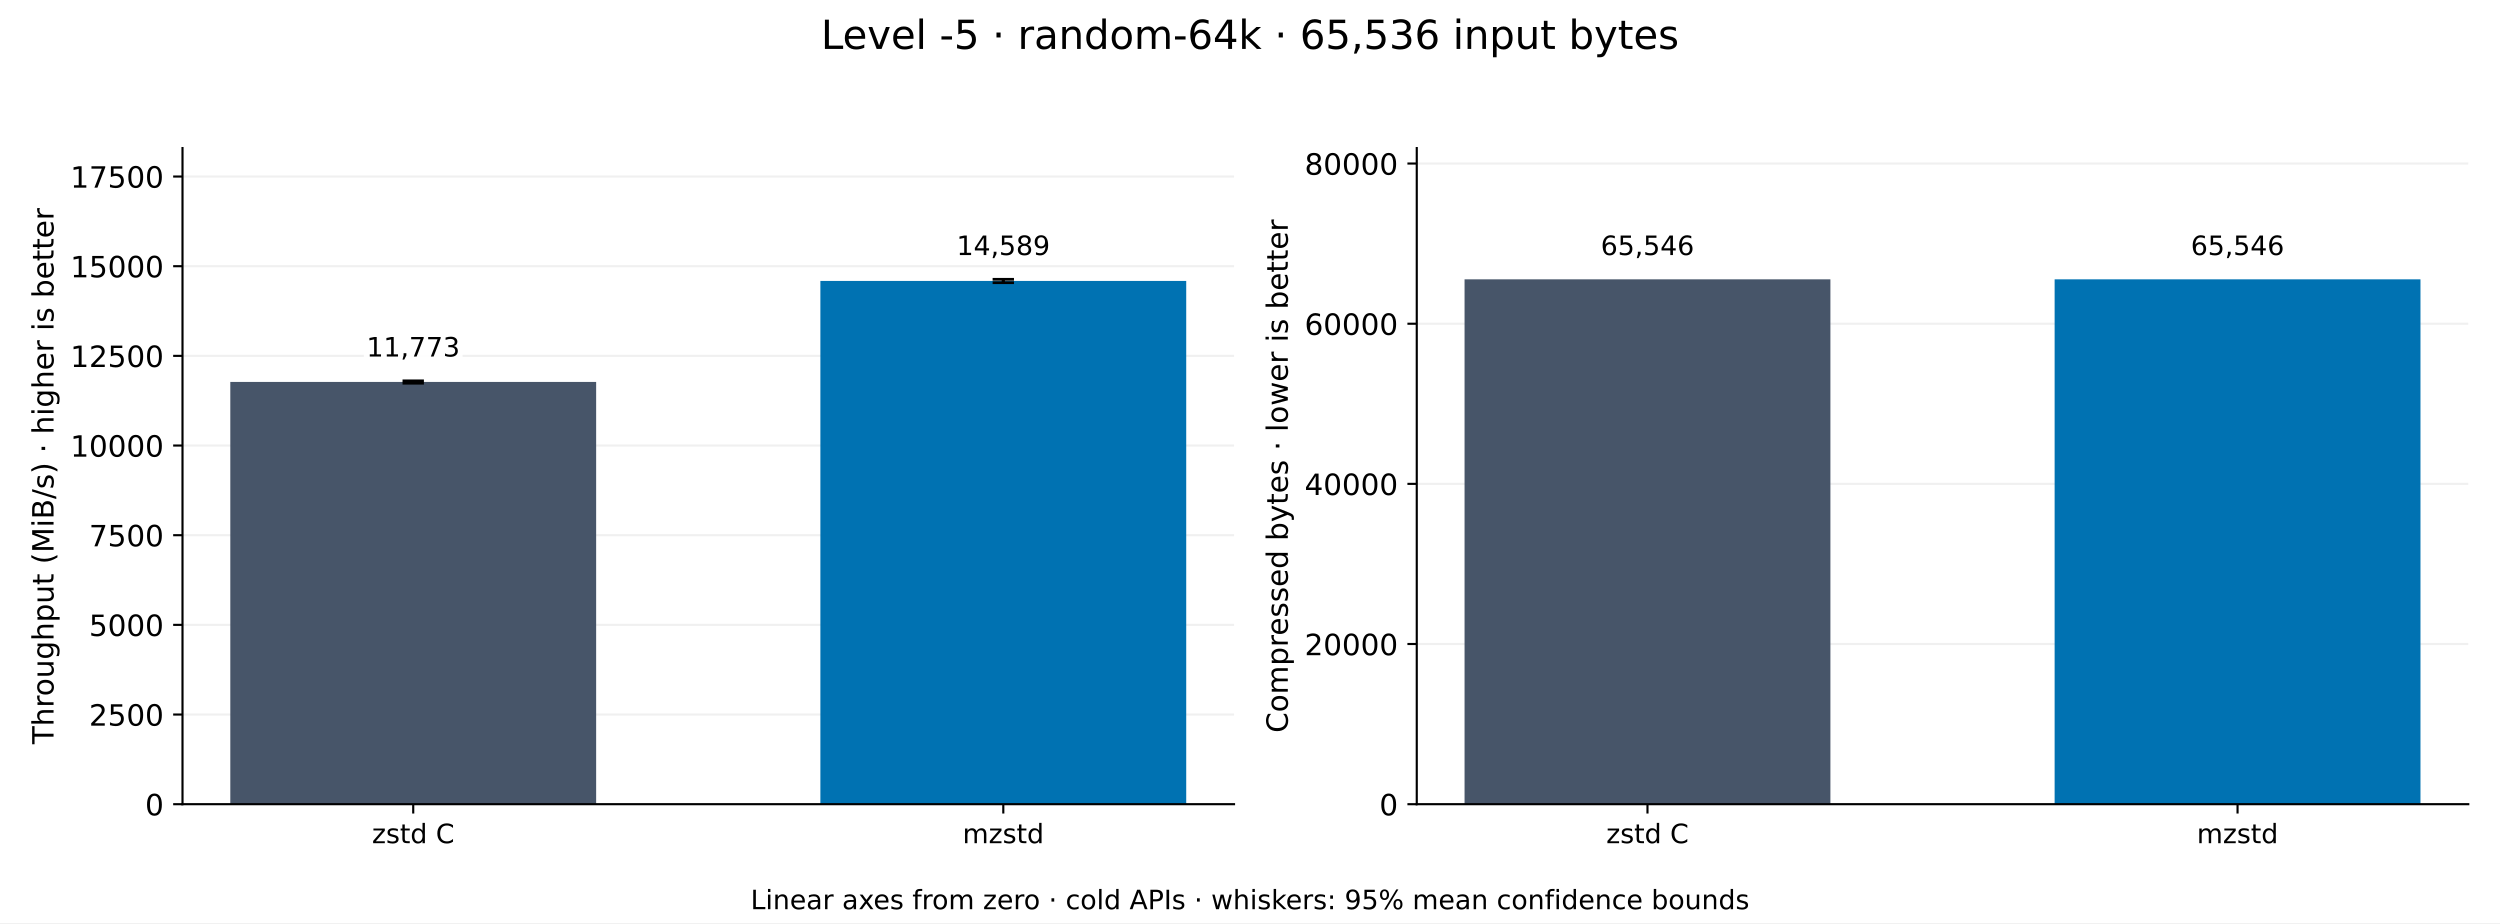
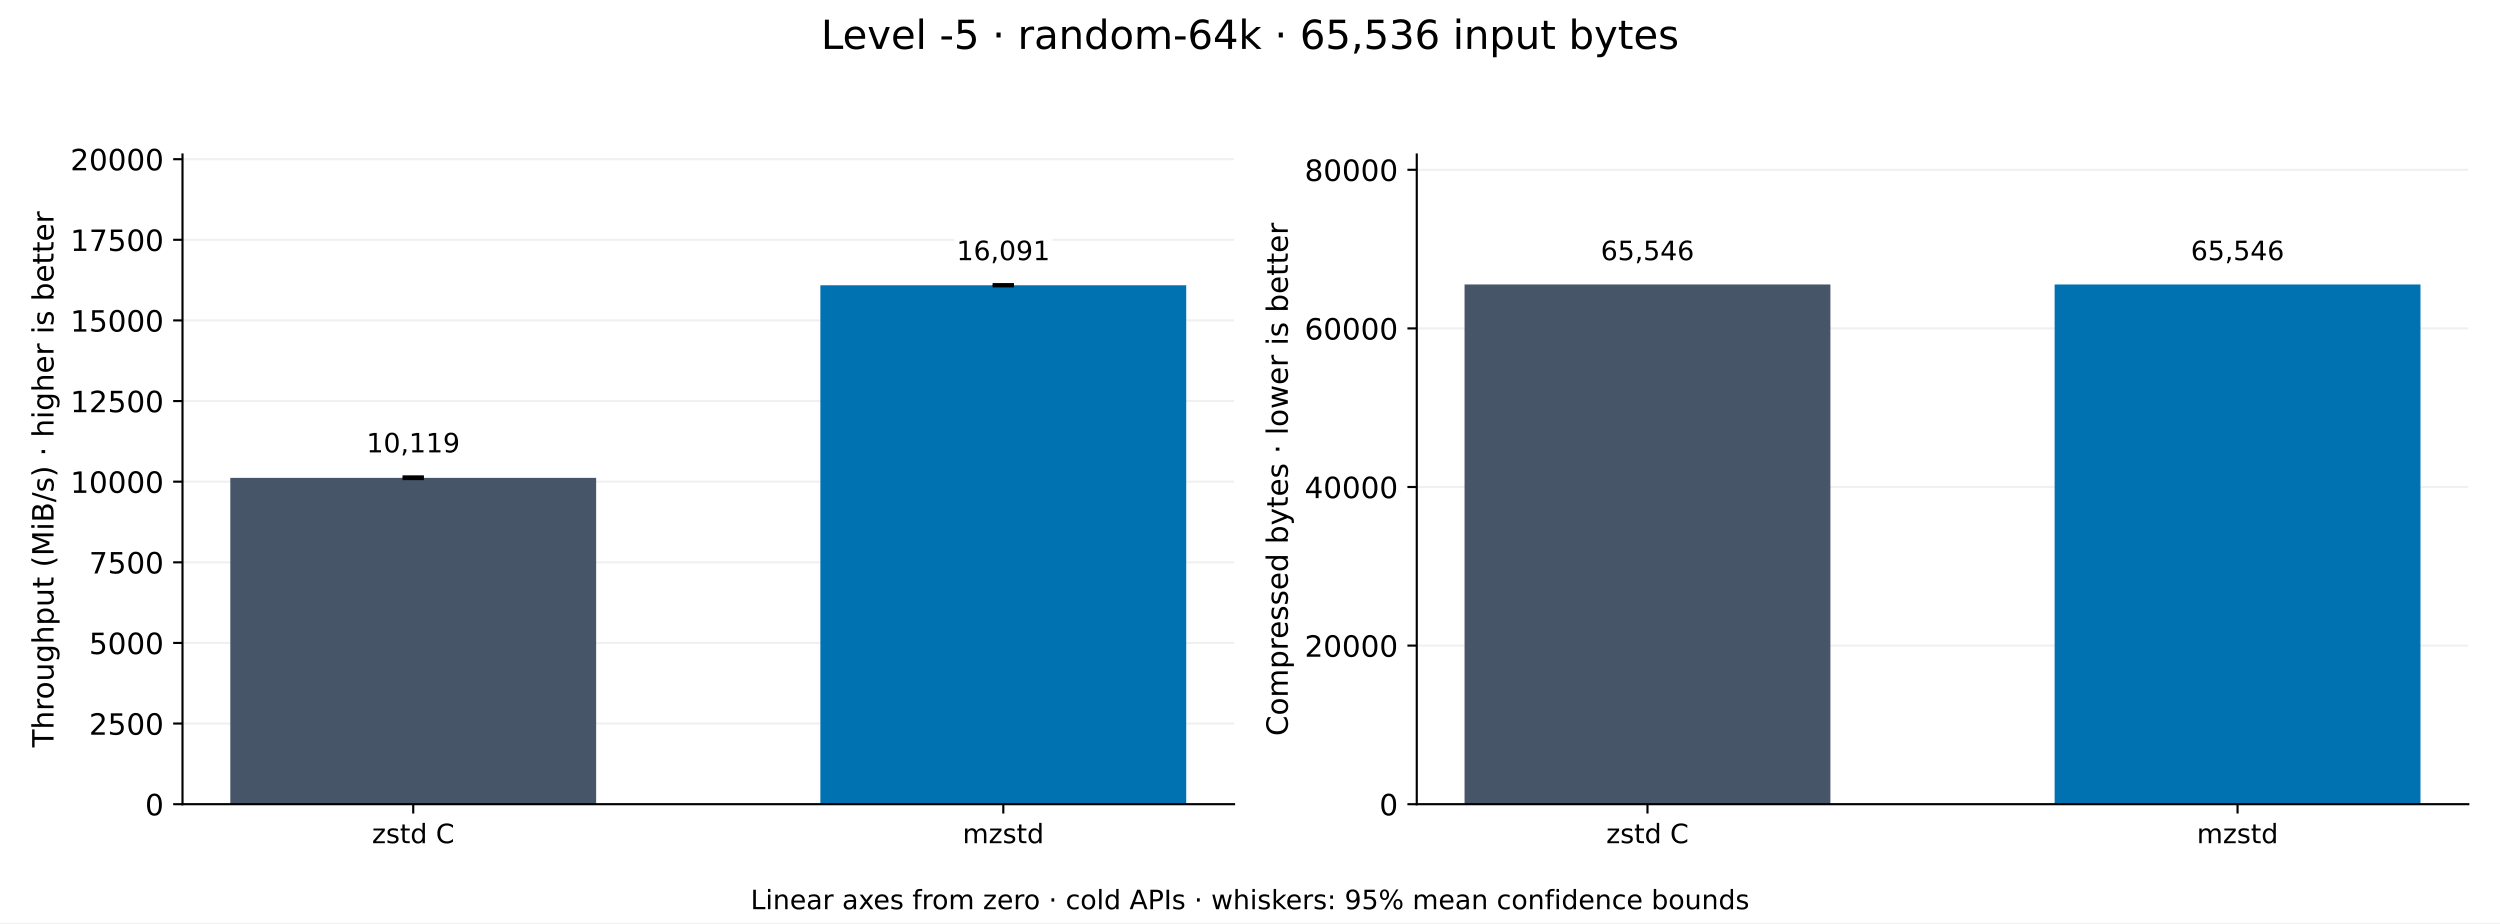
<svg xmlns="http://www.w3.org/2000/svg" xmlns:xlink="http://www.w3.org/1999/xlink" width="936pt" height="345.6pt" viewBox="0 0 936 345.6" version="1.1">
  <defs>
    <style type="text/css">*{stroke-linejoin: round; stroke-linecap: butt}</style>
  </defs>
  <g id="figure_1">
    <g id="patch_1">
      <path d="M 0 345.6 L 936 345.6 L 936 0 L 0 0 z " style="fill: #ffffff" />
    </g>
    <g id="axes_1">
      <g id="patch_2">
-         <path d="M 68.33 301.088 L 462.015 301.088 L 462.015 55.44 L 68.33 55.44 z " style="fill: #ffffff" />
+         <path d="M 68.33 301.088 L 462.015 301.088 L 462.015 57.843 L 68.33 57.843 z " style="fill: #ffffff" />
      </g>
      <g id="matplotlib.axis_1">
        <g id="xtick_1">
          <g id="line2d_1">
            <defs>
              <path id="mcbfd24ea1b" d="M 0 0 L 0 3.5 " style="stroke: #000000; stroke-width: 0.8" />
            </defs>
            <g>
              <use xlink:href="#mcbfd24ea1b" x="154.711" y="301.088" style="stroke: #000000; stroke-width: 0.8" />
            </g>
          </g>
          <g id="text_1">
            <text style="font-size: 10px; font-family: 'DejaVu Sans', 'Bitstream Vera Sans', 'Computer Modern Sans Serif', 'Lucida Grande', 'Verdana', 'Geneva', 'Lucid', 'Arial', 'Helvetica', 'Avant Garde', sans-serif; text-anchor: middle" x="154.711" y="315.686" transform="rotate(-0 154.7109 315.6864)">zstd C</text>
          </g>
        </g>
        <g id="xtick_2">
          <g id="line2d_2">
            <g>
              <use xlink:href="#mcbfd24ea1b" x="375.634" y="301.088" style="stroke: #000000; stroke-width: 0.8" />
            </g>
          </g>
          <g id="text_2">
            <text style="font-size: 10px; font-family: 'DejaVu Sans', 'Bitstream Vera Sans', 'Computer Modern Sans Serif', 'Lucida Grande', 'Verdana', 'Geneva', 'Lucid', 'Arial', 'Helvetica', 'Avant Garde', sans-serif; text-anchor: middle" x="375.634" y="315.686" transform="rotate(-0 375.6341 315.6864)">mzstd</text>
          </g>
        </g>
      </g>
      <g id="matplotlib.axis_2">
        <g id="ytick_1">
          <g id="line2d_3">
-             <path d="M 68.33 301.088 L 462.015 301.088 " clip-path="url(#pa17c2352f9)" style="fill: none; stroke: #b0b0b0; stroke-opacity: 0.18; stroke-width: 0.8; stroke-linecap: square" />
+             <path d="M 68.33 301.088 L 462.015 301.088 " clip-path="url(#p3c9f33e661)" style="fill: none; stroke: #b0b0b0; stroke-opacity: 0.18; stroke-width: 0.8; stroke-linecap: square" />
          </g>
          <g id="line2d_4">
            <defs>
              <path id="m862e928616" d="M 0 0 L -3.5 0 " style="stroke: #000000; stroke-width: 0.8" />
            </defs>
            <g>
              <use xlink:href="#m862e928616" x="68.33" y="301.088" style="stroke: #000000; stroke-width: 0.8" />
            </g>
          </g>
          <g id="text_3">
            <text style="font-size: 11px; font-family: 'DejaVu Sans', 'Bitstream Vera Sans', 'Computer Modern Sans Serif', 'Lucida Grande', 'Verdana', 'Geneva', 'Lucid', 'Arial', 'Helvetica', 'Avant Garde', sans-serif; text-anchor: end" x="61.33" y="305.267" transform="rotate(-0 61.33 305.2671)">0</text>
          </g>
        </g>
        <g id="ytick_2">
          <g id="line2d_5">
-             <path d="M 68.33 267.516 L 462.015 267.516 " clip-path="url(#pa17c2352f9)" style="fill: none; stroke: #b0b0b0; stroke-opacity: 0.18; stroke-width: 0.8; stroke-linecap: square" />
+             <path d="M 68.33 270.901 L 462.015 270.901 " clip-path="url(#p3c9f33e661)" style="fill: none; stroke: #b0b0b0; stroke-opacity: 0.18; stroke-width: 0.8; stroke-linecap: square" />
          </g>
          <g id="line2d_6">
            <g>
-               <use xlink:href="#m862e928616" x="68.33" y="267.516" style="stroke: #000000; stroke-width: 0.8" />
+               <use xlink:href="#m862e928616" x="68.33" y="270.901" style="stroke: #000000; stroke-width: 0.8" />
            </g>
          </g>
          <g id="text_4">
-             <text style="font-size: 11px; font-family: 'DejaVu Sans', 'Bitstream Vera Sans', 'Computer Modern Sans Serif', 'Lucida Grande', 'Verdana', 'Geneva', 'Lucid', 'Arial', 'Helvetica', 'Avant Garde', sans-serif; text-anchor: end" x="61.33" y="271.695" transform="rotate(-0 61.33 271.695)">2500</text>
+             <text style="font-size: 11px; font-family: 'DejaVu Sans', 'Bitstream Vera Sans', 'Computer Modern Sans Serif', 'Lucida Grande', 'Verdana', 'Geneva', 'Lucid', 'Arial', 'Helvetica', 'Avant Garde', sans-serif; text-anchor: end" x="61.33" y="275.081" transform="rotate(-0 61.33 275.0806)">2500</text>
          </g>
        </g>
        <g id="ytick_3">
          <g id="line2d_7">
-             <path d="M 68.33 233.944 L 462.015 233.944 " clip-path="url(#pa17c2352f9)" style="fill: none; stroke: #b0b0b0; stroke-opacity: 0.18; stroke-width: 0.8; stroke-linecap: square" />
+             <path d="M 68.33 240.715 L 462.015 240.715 " clip-path="url(#p3c9f33e661)" style="fill: none; stroke: #b0b0b0; stroke-opacity: 0.18; stroke-width: 0.8; stroke-linecap: square" />
          </g>
          <g id="line2d_8">
            <g>
-               <use xlink:href="#m862e928616" x="68.33" y="233.944" style="stroke: #000000; stroke-width: 0.8" />
+               <use xlink:href="#m862e928616" x="68.33" y="240.715" style="stroke: #000000; stroke-width: 0.8" />
            </g>
          </g>
          <g id="text_5">
-             <text style="font-size: 11px; font-family: 'DejaVu Sans', 'Bitstream Vera Sans', 'Computer Modern Sans Serif', 'Lucida Grande', 'Verdana', 'Geneva', 'Lucid', 'Arial', 'Helvetica', 'Avant Garde', sans-serif; text-anchor: end" x="61.33" y="238.123" transform="rotate(-0 61.33 238.1228)">5000</text>
+             <text style="font-size: 11px; font-family: 'DejaVu Sans', 'Bitstream Vera Sans', 'Computer Modern Sans Serif', 'Lucida Grande', 'Verdana', 'Geneva', 'Lucid', 'Arial', 'Helvetica', 'Avant Garde', sans-serif; text-anchor: end" x="61.33" y="244.894" transform="rotate(-0 61.33 244.894)">5000</text>
          </g>
        </g>
        <g id="ytick_4">
          <g id="line2d_9">
-             <path d="M 68.33 200.372 L 462.015 200.372 " clip-path="url(#pa17c2352f9)" style="fill: none; stroke: #b0b0b0; stroke-opacity: 0.18; stroke-width: 0.8; stroke-linecap: square" />
+             <path d="M 68.33 210.528 L 462.015 210.528 " clip-path="url(#p3c9f33e661)" style="fill: none; stroke: #b0b0b0; stroke-opacity: 0.18; stroke-width: 0.8; stroke-linecap: square" />
          </g>
          <g id="line2d_10">
            <g>
-               <use xlink:href="#m862e928616" x="68.33" y="200.372" style="stroke: #000000; stroke-width: 0.8" />
+               <use xlink:href="#m862e928616" x="68.33" y="210.528" style="stroke: #000000; stroke-width: 0.8" />
            </g>
          </g>
          <g id="text_6">
-             <text style="font-size: 11px; font-family: 'DejaVu Sans', 'Bitstream Vera Sans', 'Computer Modern Sans Serif', 'Lucida Grande', 'Verdana', 'Geneva', 'Lucid', 'Arial', 'Helvetica', 'Avant Garde', sans-serif; text-anchor: end" x="61.33" y="204.551" transform="rotate(-0 61.33 204.5507)">7500</text>
+             <text style="font-size: 11px; font-family: 'DejaVu Sans', 'Bitstream Vera Sans', 'Computer Modern Sans Serif', 'Lucida Grande', 'Verdana', 'Geneva', 'Lucid', 'Arial', 'Helvetica', 'Avant Garde', sans-serif; text-anchor: end" x="61.33" y="214.707" transform="rotate(-0 61.33 214.7074)">7500</text>
          </g>
        </g>
        <g id="ytick_5">
          <g id="line2d_11">
-             <path d="M 68.33 166.799 L 462.015 166.799 " clip-path="url(#pa17c2352f9)" style="fill: none; stroke: #b0b0b0; stroke-opacity: 0.18; stroke-width: 0.8; stroke-linecap: square" />
+             <path d="M 68.33 180.342 L 462.015 180.342 " clip-path="url(#p3c9f33e661)" style="fill: none; stroke: #b0b0b0; stroke-opacity: 0.18; stroke-width: 0.8; stroke-linecap: square" />
          </g>
          <g id="line2d_12">
            <g>
-               <use xlink:href="#m862e928616" x="68.33" y="166.799" style="stroke: #000000; stroke-width: 0.8" />
+               <use xlink:href="#m862e928616" x="68.33" y="180.342" style="stroke: #000000; stroke-width: 0.8" />
            </g>
          </g>
          <g id="text_7">
-             <text style="font-size: 11px; font-family: 'DejaVu Sans', 'Bitstream Vera Sans', 'Computer Modern Sans Serif', 'Lucida Grande', 'Verdana', 'Geneva', 'Lucid', 'Arial', 'Helvetica', 'Avant Garde', sans-serif; text-anchor: end" x="61.33" y="170.979" transform="rotate(-0 61.33 170.9785)">10000</text>
+             <text style="font-size: 11px; font-family: 'DejaVu Sans', 'Bitstream Vera Sans', 'Computer Modern Sans Serif', 'Lucida Grande', 'Verdana', 'Geneva', 'Lucid', 'Arial', 'Helvetica', 'Avant Garde', sans-serif; text-anchor: end" x="61.33" y="184.521" transform="rotate(-0 61.33 184.5208)">10000</text>
          </g>
        </g>
        <g id="ytick_6">
          <g id="line2d_13">
-             <path d="M 68.33 133.227 L 462.015 133.227 " clip-path="url(#pa17c2352f9)" style="fill: none; stroke: #b0b0b0; stroke-opacity: 0.18; stroke-width: 0.8; stroke-linecap: square" />
+             <path d="M 68.33 150.155 L 462.015 150.155 " clip-path="url(#p3c9f33e661)" style="fill: none; stroke: #b0b0b0; stroke-opacity: 0.18; stroke-width: 0.8; stroke-linecap: square" />
          </g>
          <g id="line2d_14">
            <g>
-               <use xlink:href="#m862e928616" x="68.33" y="133.227" style="stroke: #000000; stroke-width: 0.8" />
+               <use xlink:href="#m862e928616" x="68.33" y="150.155" style="stroke: #000000; stroke-width: 0.8" />
            </g>
          </g>
          <g id="text_8">
-             <text style="font-size: 11px; font-family: 'DejaVu Sans', 'Bitstream Vera Sans', 'Computer Modern Sans Serif', 'Lucida Grande', 'Verdana', 'Geneva', 'Lucid', 'Arial', 'Helvetica', 'Avant Garde', sans-serif; text-anchor: end" x="61.33" y="137.406" transform="rotate(-0 61.33 137.4064)">12500</text>
+             <text style="font-size: 11px; font-family: 'DejaVu Sans', 'Bitstream Vera Sans', 'Computer Modern Sans Serif', 'Lucida Grande', 'Verdana', 'Geneva', 'Lucid', 'Arial', 'Helvetica', 'Avant Garde', sans-serif; text-anchor: end" x="61.33" y="154.334" transform="rotate(-0 61.33 154.3342)">12500</text>
          </g>
        </g>
        <g id="ytick_7">
          <g id="line2d_15">
-             <path d="M 68.33 99.655 L 462.015 99.655 " clip-path="url(#pa17c2352f9)" style="fill: none; stroke: #b0b0b0; stroke-opacity: 0.18; stroke-width: 0.8; stroke-linecap: square" />
+             <path d="M 68.33 119.968 L 462.015 119.968 " clip-path="url(#p3c9f33e661)" style="fill: none; stroke: #b0b0b0; stroke-opacity: 0.18; stroke-width: 0.8; stroke-linecap: square" />
          </g>
          <g id="line2d_16">
            <g>
-               <use xlink:href="#m862e928616" x="68.33" y="99.655" style="stroke: #000000; stroke-width: 0.8" />
+               <use xlink:href="#m862e928616" x="68.33" y="119.968" style="stroke: #000000; stroke-width: 0.8" />
            </g>
          </g>
          <g id="text_9">
-             <text style="font-size: 11px; font-family: 'DejaVu Sans', 'Bitstream Vera Sans', 'Computer Modern Sans Serif', 'Lucida Grande', 'Verdana', 'Geneva', 'Lucid', 'Arial', 'Helvetica', 'Avant Garde', sans-serif; text-anchor: end" x="61.33" y="103.834" transform="rotate(-0 61.33 103.8342)">15000</text>
+             <text style="font-size: 11px; font-family: 'DejaVu Sans', 'Bitstream Vera Sans', 'Computer Modern Sans Serif', 'Lucida Grande', 'Verdana', 'Geneva', 'Lucid', 'Arial', 'Helvetica', 'Avant Garde', sans-serif; text-anchor: end" x="61.33" y="124.148" transform="rotate(-0 61.33 124.1476)">15000</text>
          </g>
        </g>
        <g id="ytick_8">
          <g id="line2d_17">
-             <path d="M 68.33 66.083 L 462.015 66.083 " clip-path="url(#pa17c2352f9)" style="fill: none; stroke: #b0b0b0; stroke-opacity: 0.18; stroke-width: 0.8; stroke-linecap: square" />
+             <path d="M 68.33 89.782 L 462.015 89.782 " clip-path="url(#p3c9f33e661)" style="fill: none; stroke: #b0b0b0; stroke-opacity: 0.18; stroke-width: 0.8; stroke-linecap: square" />
          </g>
          <g id="line2d_18">
            <g>
-               <use xlink:href="#m862e928616" x="68.33" y="66.083" style="stroke: #000000; stroke-width: 0.8" />
+               <use xlink:href="#m862e928616" x="68.33" y="89.782" style="stroke: #000000; stroke-width: 0.8" />
            </g>
          </g>
          <g id="text_10">
-             <text style="font-size: 11px; font-family: 'DejaVu Sans', 'Bitstream Vera Sans', 'Computer Modern Sans Serif', 'Lucida Grande', 'Verdana', 'Geneva', 'Lucid', 'Arial', 'Helvetica', 'Avant Garde', sans-serif; text-anchor: end" x="61.33" y="70.262" transform="rotate(-0 61.33 70.26209)">17500</text>
-           </g>
-         </g>
-         <g id="text_11">
-           <text style="font-size: 11px; font-family: 'DejaVu Sans', 'Bitstream Vera Sans', 'Computer Modern Sans Serif', 'Lucida Grande', 'Verdana', 'Geneva', 'Lucid', 'Arial', 'Helvetica', 'Avant Garde', sans-serif; text-anchor: middle" x="20.049" y="178.264" transform="rotate(-90 20.04859 178.264)">Throughput (MiB/s) · higher is better</text>
+             <text style="font-size: 11px; font-family: 'DejaVu Sans', 'Bitstream Vera Sans', 'Computer Modern Sans Serif', 'Lucida Grande', 'Verdana', 'Geneva', 'Lucid', 'Arial', 'Helvetica', 'Avant Garde', sans-serif; text-anchor: end" x="61.33" y="93.961" transform="rotate(-0 61.33 93.96101)">17500</text>
+           </g>
+         </g>
+         <g id="ytick_9">
+           <g id="line2d_19">
+             <path d="M 68.33 59.595 L 462.015 59.595 " clip-path="url(#p3c9f33e661)" style="fill: none; stroke: #b0b0b0; stroke-opacity: 0.18; stroke-width: 0.8; stroke-linecap: square" />
+           </g>
+           <g id="line2d_20">
+             <g>
+               <use xlink:href="#m862e928616" x="68.33" y="59.595" style="stroke: #000000; stroke-width: 0.8" />
+             </g>
+           </g>
+           <g id="text_11">
+             <text style="font-size: 11px; font-family: 'DejaVu Sans', 'Bitstream Vera Sans', 'Computer Modern Sans Serif', 'Lucida Grande', 'Verdana', 'Geneva', 'Lucid', 'Arial', 'Helvetica', 'Avant Garde', sans-serif; text-anchor: end" x="61.33" y="63.774" transform="rotate(-0 61.33 63.77441)">20000</text>
+           </g>
+         </g>
+         <g id="text_12">
+           <text style="font-size: 11px; font-family: 'DejaVu Sans', 'Bitstream Vera Sans', 'Computer Modern Sans Serif', 'Lucida Grande', 'Verdana', 'Geneva', 'Lucid', 'Arial', 'Helvetica', 'Avant Garde', sans-serif; text-anchor: middle" x="20.049" y="179.466" transform="rotate(-90 20.04859 179.4655)">Throughput (MiB/s) · higher is better</text>
        </g>
      </g>
      <g id="patch_3">
-         <path d="M 86.225 301.088 L 223.197 301.088 L 223.197 142.986 L 86.225 142.986 z " clip-path="url(#pa17c2352f9)" style="fill: #475569" />
+         <path d="M 86.225 301.088 L 223.197 301.088 L 223.197 178.902 L 86.225 178.902 z " clip-path="url(#p3c9f33e661)" style="fill: #475569" />
      </g>
      <g id="patch_4">
-         <path d="M 307.148 301.088 L 444.12 301.088 L 444.12 105.178 L 307.148 105.178 z " clip-path="url(#pa17c2352f9)" style="fill: #0072b2" />
+         <path d="M 307.148 301.088 L 444.12 301.088 L 444.12 106.792 L 307.148 106.792 z " clip-path="url(#p3c9f33e661)" style="fill: #0072b2" />
      </g>
      <g id="LineCollection_1">
-         <path d="M 154.711 143.484 L 154.711 142.561 " clip-path="url(#pa17c2352f9)" style="fill: none; stroke: #000000; stroke-width: 1.2" />
-         <path d="M 375.634 105.858 L 375.634 104.57 " clip-path="url(#pa17c2352f9)" style="fill: none; stroke: #000000; stroke-width: 1.2" />
-       </g>
-       <g id="line2d_19">
+         <path d="M 154.711 179.273 L 154.711 178.46 " clip-path="url(#p3c9f33e661)" style="fill: none; stroke: #000000; stroke-width: 1.2" />
+         <path d="M 375.634 107.102 L 375.634 106.492 " clip-path="url(#p3c9f33e661)" style="fill: none; stroke: #000000; stroke-width: 1.2" />
+       </g>
+       <g id="line2d_21">
        <defs>
          <path id="mf7f69e77f0" d="M 4 0 L -4 -0 " style="stroke: #000000" />
        </defs>
-         <g clip-path="url(#pa17c2352f9)">
-           <use xlink:href="#mf7f69e77f0" x="154.711" y="143.484" style="fill: #1f77b4; stroke: #000000" />
-           <use xlink:href="#mf7f69e77f0" x="375.634" y="105.858" style="fill: #1f77b4; stroke: #000000" />
-         </g>
-       </g>
-       <g id="line2d_20">
-         <g clip-path="url(#pa17c2352f9)">
-           <use xlink:href="#mf7f69e77f0" x="154.711" y="142.561" style="fill: #1f77b4; stroke: #000000" />
-           <use xlink:href="#mf7f69e77f0" x="375.634" y="104.57" style="fill: #1f77b4; stroke: #000000" />
+         <g clip-path="url(#p3c9f33e661)">
+           <use xlink:href="#mf7f69e77f0" x="154.711" y="179.273" style="fill: #1f77b4; stroke: #000000" />
+           <use xlink:href="#mf7f69e77f0" x="375.634" y="107.102" style="fill: #1f77b4; stroke: #000000" />
+         </g>
+       </g>
+       <g id="line2d_22">
+         <g clip-path="url(#p3c9f33e661)">
+           <use xlink:href="#mf7f69e77f0" x="154.711" y="178.46" style="fill: #1f77b4; stroke: #000000" />
+           <use xlink:href="#mf7f69e77f0" x="375.634" y="106.492" style="fill: #1f77b4; stroke: #000000" />
        </g>
      </g>
      <g id="patch_5">
-         <path d="M 68.33 301.088 L 68.33 55.44 " style="fill: none; stroke: #000000; stroke-width: 0.8; stroke-linejoin: miter; stroke-linecap: square" />
+         <path d="M 68.33 301.088 L 68.33 57.843 " style="fill: none; stroke: #000000; stroke-width: 0.8; stroke-linejoin: miter; stroke-linecap: square" />
      </g>
      <g id="patch_6">
        <path d="M 68.33 301.088 L 462.015 301.088 " style="fill: none; stroke: #000000; stroke-width: 0.8; stroke-linejoin: miter; stroke-linecap: square" />
      </g>
-       <g id="text_12">
+       <g id="text_13">
        <g id="patch_7">
-           <path d="M 136.216 136.561 L 173.206 136.561 L 173.206 124.883 L 136.216 124.883 z " style="fill: #ffffff; opacity: 0.9" />
-         </g>
-         <text style="font-size: 10px; font-family: 'DejaVu Sans', 'Bitstream Vera Sans', 'Computer Modern Sans Serif', 'Lucida Grande', 'Verdana', 'Geneva', 'Lucid', 'Arial', 'Helvetica', 'Avant Garde', sans-serif; text-anchor: middle" x="154.711" y="133.481" transform="rotate(-0 154.7109 133.4812)">11,773</text>
-       </g>
-       <g id="text_13">
+           <path d="M 136.216 172.46 L 173.206 172.46 L 173.206 160.782 L 136.216 160.782 z " style="fill: #ffffff; opacity: 0.9" />
+         </g>
+         <text style="font-size: 10px; font-family: 'DejaVu Sans', 'Bitstream Vera Sans', 'Computer Modern Sans Serif', 'Lucida Grande', 'Verdana', 'Geneva', 'Lucid', 'Arial', 'Helvetica', 'Avant Garde', sans-serif; text-anchor: middle" x="154.711" y="169.38" transform="rotate(-0 154.7109 169.3801)">10,119</text>
+       </g>
+       <g id="text_14">
        <g id="patch_8">
-           <path d="M 357.139 98.57 L 394.129 98.57 L 394.129 86.891 L 357.139 86.891 z " style="fill: #ffffff; opacity: 0.9" />
-         </g>
-         <text style="font-size: 10px; font-family: 'DejaVu Sans', 'Bitstream Vera Sans', 'Computer Modern Sans Serif', 'Lucida Grande', 'Verdana', 'Geneva', 'Lucid', 'Arial', 'Helvetica', 'Avant Garde', sans-serif; text-anchor: middle" x="375.634" y="95.49" transform="rotate(-0 375.6341 95.48991)">14,589</text>
+           <path d="M 357.139 100.492 L 394.129 100.492 L 394.129 88.814 L 357.139 88.814 z " style="fill: #ffffff; opacity: 0.9" />
+         </g>
+         <text style="font-size: 10px; font-family: 'DejaVu Sans', 'Bitstream Vera Sans', 'Computer Modern Sans Serif', 'Lucida Grande', 'Verdana', 'Geneva', 'Lucid', 'Arial', 'Helvetica', 'Avant Garde', sans-serif; text-anchor: middle" x="375.634" y="97.412" transform="rotate(-0 375.6341 97.41232)">16,091</text>
      </g>
    </g>
    <g id="axes_2">
      <g id="patch_9">
-         <path d="M 530.435 301.088 L 924.12 301.088 L 924.12 55.44 L 530.435 55.44 z " style="fill: #ffffff" />
+         <path d="M 530.435 301.088 L 924.12 301.088 L 924.12 57.843 L 530.435 57.843 z " style="fill: #ffffff" />
      </g>
      <g id="matplotlib.axis_3">
        <g id="xtick_3">
-           <g id="line2d_21">
+           <g id="line2d_23">
            <g>
              <use xlink:href="#mcbfd24ea1b" x="616.816" y="301.088" style="stroke: #000000; stroke-width: 0.8" />
            </g>
          </g>
-           <g id="text_14">
+           <g id="text_15">
            <text style="font-size: 10px; font-family: 'DejaVu Sans', 'Bitstream Vera Sans', 'Computer Modern Sans Serif', 'Lucida Grande', 'Verdana', 'Geneva', 'Lucid', 'Arial', 'Helvetica', 'Avant Garde', sans-serif; text-anchor: middle" x="616.816" y="315.686" transform="rotate(-0 616.8159 315.6864)">zstd C</text>
          </g>
        </g>
        <g id="xtick_4">
-           <g id="line2d_22">
+           <g id="line2d_24">
            <g>
              <use xlink:href="#mcbfd24ea1b" x="837.739" y="301.088" style="stroke: #000000; stroke-width: 0.8" />
            </g>
          </g>
-           <g id="text_15">
+           <g id="text_16">
            <text style="font-size: 10px; font-family: 'DejaVu Sans', 'Bitstream Vera Sans', 'Computer Modern Sans Serif', 'Lucida Grande', 'Verdana', 'Geneva', 'Lucid', 'Arial', 'Helvetica', 'Avant Garde', sans-serif; text-anchor: middle" x="837.739" y="315.686" transform="rotate(-0 837.7391 315.6864)">mzstd</text>
          </g>
        </g>
      </g>
      <g id="matplotlib.axis_4">
-         <g id="ytick_9">
-           <g id="line2d_23">
-             <path d="M 530.435 301.088 L 924.12 301.088 " clip-path="url(#p555577a7dd)" style="fill: none; stroke: #b0b0b0; stroke-opacity: 0.18; stroke-width: 0.8; stroke-linecap: square" />
-           </g>
-           <g id="line2d_24">
-             <g>
-               <use xlink:href="#m862e928616" x="530.435" y="301.088" style="stroke: #000000; stroke-width: 0.8" />
-             </g>
-           </g>
-           <g id="text_16">
-             <text style="font-size: 11px; font-family: 'DejaVu Sans', 'Bitstream Vera Sans', 'Computer Modern Sans Serif', 'Lucida Grande', 'Verdana', 'Geneva', 'Lucid', 'Arial', 'Helvetica', 'Avant Garde', sans-serif; text-anchor: end" x="523.435" y="305.267" transform="rotate(-0 523.435 305.2671)">0</text>
-           </g>
-         </g>
        <g id="ytick_10">
          <g id="line2d_25">
-             <path d="M 530.435 241.124 L 924.12 241.124 " clip-path="url(#p555577a7dd)" style="fill: none; stroke: #b0b0b0; stroke-opacity: 0.18; stroke-width: 0.8; stroke-linecap: square" />
+             <path d="M 530.435 301.088 L 924.12 301.088 " clip-path="url(#p23ec26c712)" style="fill: none; stroke: #b0b0b0; stroke-opacity: 0.18; stroke-width: 0.8; stroke-linecap: square" />
          </g>
          <g id="line2d_26">
            <g>
-               <use xlink:href="#m862e928616" x="530.435" y="241.124" style="stroke: #000000; stroke-width: 0.8" />
+               <use xlink:href="#m862e928616" x="530.435" y="301.088" style="stroke: #000000; stroke-width: 0.8" />
            </g>
          </g>
          <g id="text_17">
-             <text style="font-size: 11px; font-family: 'DejaVu Sans', 'Bitstream Vera Sans', 'Computer Modern Sans Serif', 'Lucida Grande', 'Verdana', 'Geneva', 'Lucid', 'Arial', 'Helvetica', 'Avant Garde', sans-serif; text-anchor: end" x="523.435" y="245.304" transform="rotate(-0 523.435 245.3036)">20000</text>
+             <text style="font-size: 11px; font-family: 'DejaVu Sans', 'Bitstream Vera Sans', 'Computer Modern Sans Serif', 'Lucida Grande', 'Verdana', 'Geneva', 'Lucid', 'Arial', 'Helvetica', 'Avant Garde', sans-serif; text-anchor: end" x="523.435" y="305.267" transform="rotate(-0 523.435 305.2671)">0</text>
          </g>
        </g>
        <g id="ytick_11">
          <g id="line2d_27">
-             <path d="M 530.435 181.161 L 924.12 181.161 " clip-path="url(#p555577a7dd)" style="fill: none; stroke: #b0b0b0; stroke-opacity: 0.18; stroke-width: 0.8; stroke-linecap: square" />
+             <path d="M 530.435 241.711 L 924.12 241.711 " clip-path="url(#p23ec26c712)" style="fill: none; stroke: #b0b0b0; stroke-opacity: 0.18; stroke-width: 0.8; stroke-linecap: square" />
          </g>
          <g id="line2d_28">
            <g>
-               <use xlink:href="#m862e928616" x="530.435" y="181.161" style="stroke: #000000; stroke-width: 0.8" />
+               <use xlink:href="#m862e928616" x="530.435" y="241.711" style="stroke: #000000; stroke-width: 0.8" />
            </g>
          </g>
          <g id="text_18">
-             <text style="font-size: 11px; font-family: 'DejaVu Sans', 'Bitstream Vera Sans', 'Computer Modern Sans Serif', 'Lucida Grande', 'Verdana', 'Geneva', 'Lucid', 'Arial', 'Helvetica', 'Avant Garde', sans-serif; text-anchor: end" x="523.435" y="185.34" transform="rotate(-0 523.435 185.3401)">40000</text>
+             <text style="font-size: 11px; font-family: 'DejaVu Sans', 'Bitstream Vera Sans', 'Computer Modern Sans Serif', 'Lucida Grande', 'Verdana', 'Geneva', 'Lucid', 'Arial', 'Helvetica', 'Avant Garde', sans-serif; text-anchor: end" x="523.435" y="245.89" transform="rotate(-0 523.435 245.8902)">20000</text>
          </g>
        </g>
        <g id="ytick_12">
          <g id="line2d_29">
-             <path d="M 530.435 121.197 L 924.12 121.197 " clip-path="url(#p555577a7dd)" style="fill: none; stroke: #b0b0b0; stroke-opacity: 0.18; stroke-width: 0.8; stroke-linecap: square" />
+             <path d="M 530.435 182.334 L 924.12 182.334 " clip-path="url(#p23ec26c712)" style="fill: none; stroke: #b0b0b0; stroke-opacity: 0.18; stroke-width: 0.8; stroke-linecap: square" />
          </g>
          <g id="line2d_30">
            <g>
-               <use xlink:href="#m862e928616" x="530.435" y="121.197" style="stroke: #000000; stroke-width: 0.8" />
+               <use xlink:href="#m862e928616" x="530.435" y="182.334" style="stroke: #000000; stroke-width: 0.8" />
            </g>
          </g>
          <g id="text_19">
-             <text style="font-size: 11px; font-family: 'DejaVu Sans', 'Bitstream Vera Sans', 'Computer Modern Sans Serif', 'Lucida Grande', 'Verdana', 'Geneva', 'Lucid', 'Arial', 'Helvetica', 'Avant Garde', sans-serif; text-anchor: end" x="523.435" y="125.377" transform="rotate(-0 523.435 125.3766)">60000</text>
+             <text style="font-size: 11px; font-family: 'DejaVu Sans', 'Bitstream Vera Sans', 'Computer Modern Sans Serif', 'Lucida Grande', 'Verdana', 'Geneva', 'Lucid', 'Arial', 'Helvetica', 'Avant Garde', sans-serif; text-anchor: end" x="523.435" y="186.513" transform="rotate(-0 523.435 186.5133)">40000</text>
          </g>
        </g>
        <g id="ytick_13">
          <g id="line2d_31">
-             <path d="M 530.435 61.234 L 924.12 61.234 " clip-path="url(#p555577a7dd)" style="fill: none; stroke: #b0b0b0; stroke-opacity: 0.18; stroke-width: 0.8; stroke-linecap: square" />
+             <path d="M 530.435 122.957 L 924.12 122.957 " clip-path="url(#p23ec26c712)" style="fill: none; stroke: #b0b0b0; stroke-opacity: 0.18; stroke-width: 0.8; stroke-linecap: square" />
          </g>
          <g id="line2d_32">
            <g>
-               <use xlink:href="#m862e928616" x="530.435" y="61.234" style="stroke: #000000; stroke-width: 0.8" />
+               <use xlink:href="#m862e928616" x="530.435" y="122.957" style="stroke: #000000; stroke-width: 0.8" />
            </g>
          </g>
          <g id="text_20">
-             <text style="font-size: 11px; font-family: 'DejaVu Sans', 'Bitstream Vera Sans', 'Computer Modern Sans Serif', 'Lucida Grande', 'Verdana', 'Geneva', 'Lucid', 'Arial', 'Helvetica', 'Avant Garde', sans-serif; text-anchor: end" x="523.435" y="65.413" transform="rotate(-0 523.435 65.41311)">80000</text>
-           </g>
-         </g>
-         <g id="text_21">
-           <text style="font-size: 11px; font-family: 'DejaVu Sans', 'Bitstream Vera Sans', 'Computer Modern Sans Serif', 'Lucida Grande', 'Verdana', 'Geneva', 'Lucid', 'Arial', 'Helvetica', 'Avant Garde', sans-serif; text-anchor: middle" x="482.154" y="178.264" transform="rotate(-90 482.1536 178.264)">Compressed bytes · lower is better</text>
+             <text style="font-size: 11px; font-family: 'DejaVu Sans', 'Bitstream Vera Sans', 'Computer Modern Sans Serif', 'Lucida Grande', 'Verdana', 'Geneva', 'Lucid', 'Arial', 'Helvetica', 'Avant Garde', sans-serif; text-anchor: end" x="523.435" y="127.136" transform="rotate(-0 523.435 127.1364)">60000</text>
+           </g>
+         </g>
+         <g id="ytick_14">
+           <g id="line2d_33">
+             <path d="M 530.435 63.58 L 924.12 63.58 " clip-path="url(#p23ec26c712)" style="fill: none; stroke: #b0b0b0; stroke-opacity: 0.18; stroke-width: 0.8; stroke-linecap: square" />
+           </g>
+           <g id="line2d_34">
+             <g>
+               <use xlink:href="#m862e928616" x="530.435" y="63.58" style="stroke: #000000; stroke-width: 0.8" />
+             </g>
+           </g>
+           <g id="text_21">
+             <text style="font-size: 11px; font-family: 'DejaVu Sans', 'Bitstream Vera Sans', 'Computer Modern Sans Serif', 'Lucida Grande', 'Verdana', 'Geneva', 'Lucid', 'Arial', 'Helvetica', 'Avant Garde', sans-serif; text-anchor: end" x="523.435" y="67.759" transform="rotate(-0 523.435 67.75945)">80000</text>
+           </g>
+         </g>
+         <g id="text_22">
+           <text style="font-size: 11px; font-family: 'DejaVu Sans', 'Bitstream Vera Sans', 'Computer Modern Sans Serif', 'Lucida Grande', 'Verdana', 'Geneva', 'Lucid', 'Arial', 'Helvetica', 'Avant Garde', sans-serif; text-anchor: middle" x="482.154" y="179.466" transform="rotate(-90 482.1536 179.4655)">Compressed bytes · lower is better</text>
        </g>
      </g>
      <g id="patch_10">
-         <path d="M 548.33 301.088 L 685.302 301.088 L 685.302 104.57 L 548.33 104.57 z " clip-path="url(#p555577a7dd)" style="fill: #475569" />
+         <path d="M 548.33 301.088 L 685.302 301.088 L 685.302 106.492 L 548.33 106.492 z " clip-path="url(#p23ec26c712)" style="fill: #475569" />
      </g>
      <g id="patch_11">
-         <path d="M 769.253 301.088 L 906.225 301.088 L 906.225 104.57 L 769.253 104.57 z " clip-path="url(#p555577a7dd)" style="fill: #0072b2" />
+         <path d="M 769.253 301.088 L 906.225 301.088 L 906.225 106.492 L 769.253 106.492 z " clip-path="url(#p23ec26c712)" style="fill: #0072b2" />
      </g>
      <g id="patch_12">
-         <path d="M 530.435 301.088 L 530.435 55.44 " style="fill: none; stroke: #000000; stroke-width: 0.8; stroke-linejoin: miter; stroke-linecap: square" />
+         <path d="M 530.435 301.088 L 530.435 57.843 " style="fill: none; stroke: #000000; stroke-width: 0.8; stroke-linejoin: miter; stroke-linecap: square" />
      </g>
      <g id="patch_13">
        <path d="M 530.435 301.088 L 924.12 301.088 " style="fill: none; stroke: #000000; stroke-width: 0.8; stroke-linejoin: miter; stroke-linecap: square" />
      </g>
-       <g id="text_22">
+       <g id="text_23">
        <g id="patch_14">
-           <path d="M 598.321 98.57 L 635.311 98.57 L 635.311 86.891 L 598.321 86.891 z " style="fill: #ffffff; opacity: 0.9" />
-         </g>
-         <text style="font-size: 10px; font-family: 'DejaVu Sans', 'Bitstream Vera Sans', 'Computer Modern Sans Serif', 'Lucida Grande', 'Verdana', 'Geneva', 'Lucid', 'Arial', 'Helvetica', 'Avant Garde', sans-serif; text-anchor: middle" x="616.816" y="95.49" transform="rotate(-0 616.8159 95.48991)">65,546</text>
-       </g>
-       <g id="text_23">
+           <path d="M 598.321 100.492 L 635.311 100.492 L 635.311 88.814 L 598.321 88.814 z " style="fill: #ffffff; opacity: 0.9" />
+         </g>
+         <text style="font-size: 10px; font-family: 'DejaVu Sans', 'Bitstream Vera Sans', 'Computer Modern Sans Serif', 'Lucida Grande', 'Verdana', 'Geneva', 'Lucid', 'Arial', 'Helvetica', 'Avant Garde', sans-serif; text-anchor: middle" x="616.816" y="97.412" transform="rotate(-0 616.8159 97.41232)">65,546</text>
+       </g>
+       <g id="text_24">
        <g id="patch_15">
-           <path d="M 819.244 98.57 L 856.234 98.57 L 856.234 86.891 L 819.244 86.891 z " style="fill: #ffffff; opacity: 0.9" />
-         </g>
-         <text style="font-size: 10px; font-family: 'DejaVu Sans', 'Bitstream Vera Sans', 'Computer Modern Sans Serif', 'Lucida Grande', 'Verdana', 'Geneva', 'Lucid', 'Arial', 'Helvetica', 'Avant Garde', sans-serif; text-anchor: middle" x="837.739" y="95.49" transform="rotate(-0 837.7391 95.48991)">65,546</text>
-       </g>
-     </g>
-     <g id="text_24">
+           <path d="M 819.244 100.492 L 856.234 100.492 L 856.234 88.814 L 819.244 88.814 z " style="fill: #ffffff; opacity: 0.9" />
+         </g>
+         <text style="font-size: 10px; font-family: 'DejaVu Sans', 'Bitstream Vera Sans', 'Computer Modern Sans Serif', 'Lucida Grande', 'Verdana', 'Geneva', 'Lucid', 'Arial', 'Helvetica', 'Avant Garde', sans-serif; text-anchor: middle" x="837.739" y="97.412" transform="rotate(-0 837.7391 97.41232)">65,546</text>
+       </g>
+     </g>
+     <g id="text_25">
      <text style="font-size: 15px; font-family: 'DejaVu Sans', 'Bitstream Vera Sans', 'Computer Modern Sans Serif', 'Lucida Grande', 'Verdana', 'Geneva', 'Lucid', 'Arial', 'Helvetica', 'Avant Garde', sans-serif; text-anchor: middle" x="468" y="18.31" transform="rotate(-0 468 18.30966)">Level -5 · random-64k · 65,536 input bytes</text>
    </g>
-     <g id="text_25">
+     <g id="text_26">
      <text style="font-size: 10px; font-family: 'DejaVu Sans', 'Bitstream Vera Sans', 'Computer Modern Sans Serif', 'Lucida Grande', 'Verdana', 'Geneva', 'Lucid', 'Arial', 'Helvetica', 'Avant Garde', sans-serif; text-anchor: middle" x="468" y="340.416" transform="rotate(-0 468 340.416)">Linear axes from zero · cold APIs · whiskers: 95% mean confidence bounds</text>
    </g>
  </g>
  <defs>
-     <clipPath id="pa17c2352f9">
-       <rect x="68.33" y="55.44" width="393.685" height="245.648" />
+     <clipPath id="p3c9f33e661">
+       <rect x="68.33" y="57.843" width="393.685" height="243.245" />
    </clipPath>
-     <clipPath id="p555577a7dd">
-       <rect x="530.435" y="55.44" width="393.685" height="245.648" />
+     <clipPath id="p23ec26c712">
+       <rect x="530.435" y="57.843" width="393.685" height="243.245" />
    </clipPath>
  </defs>
</svg>
